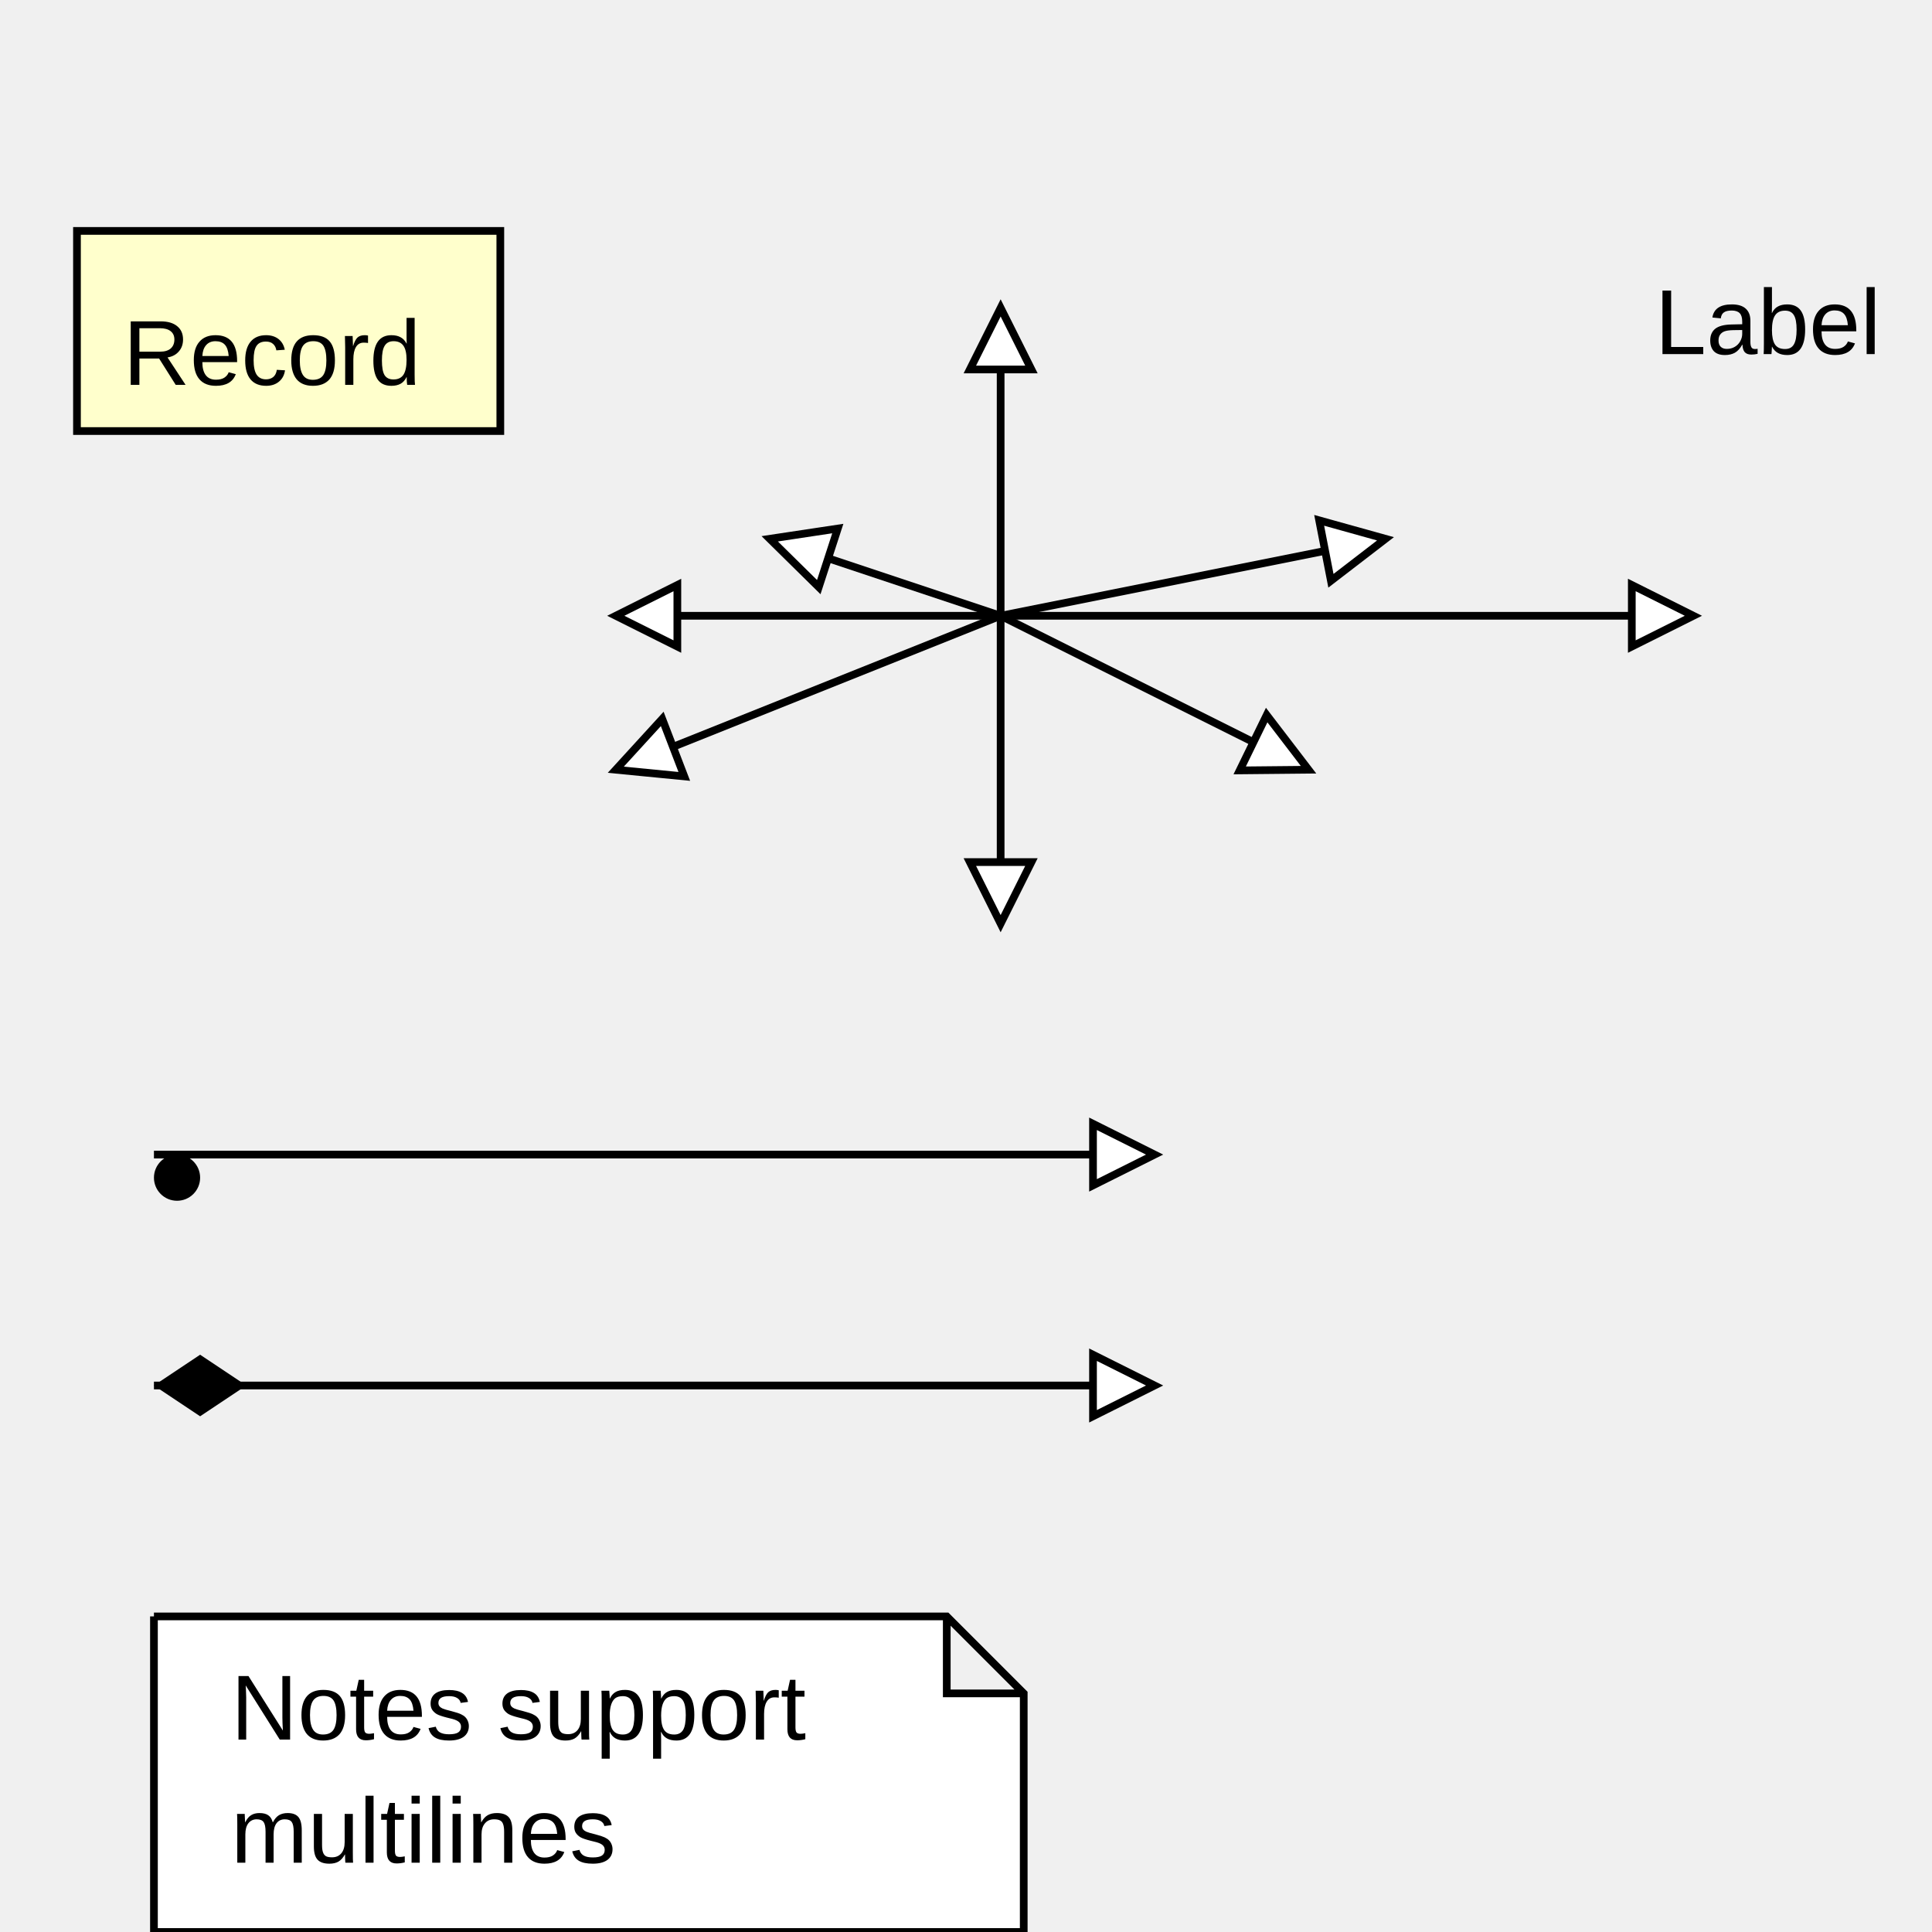
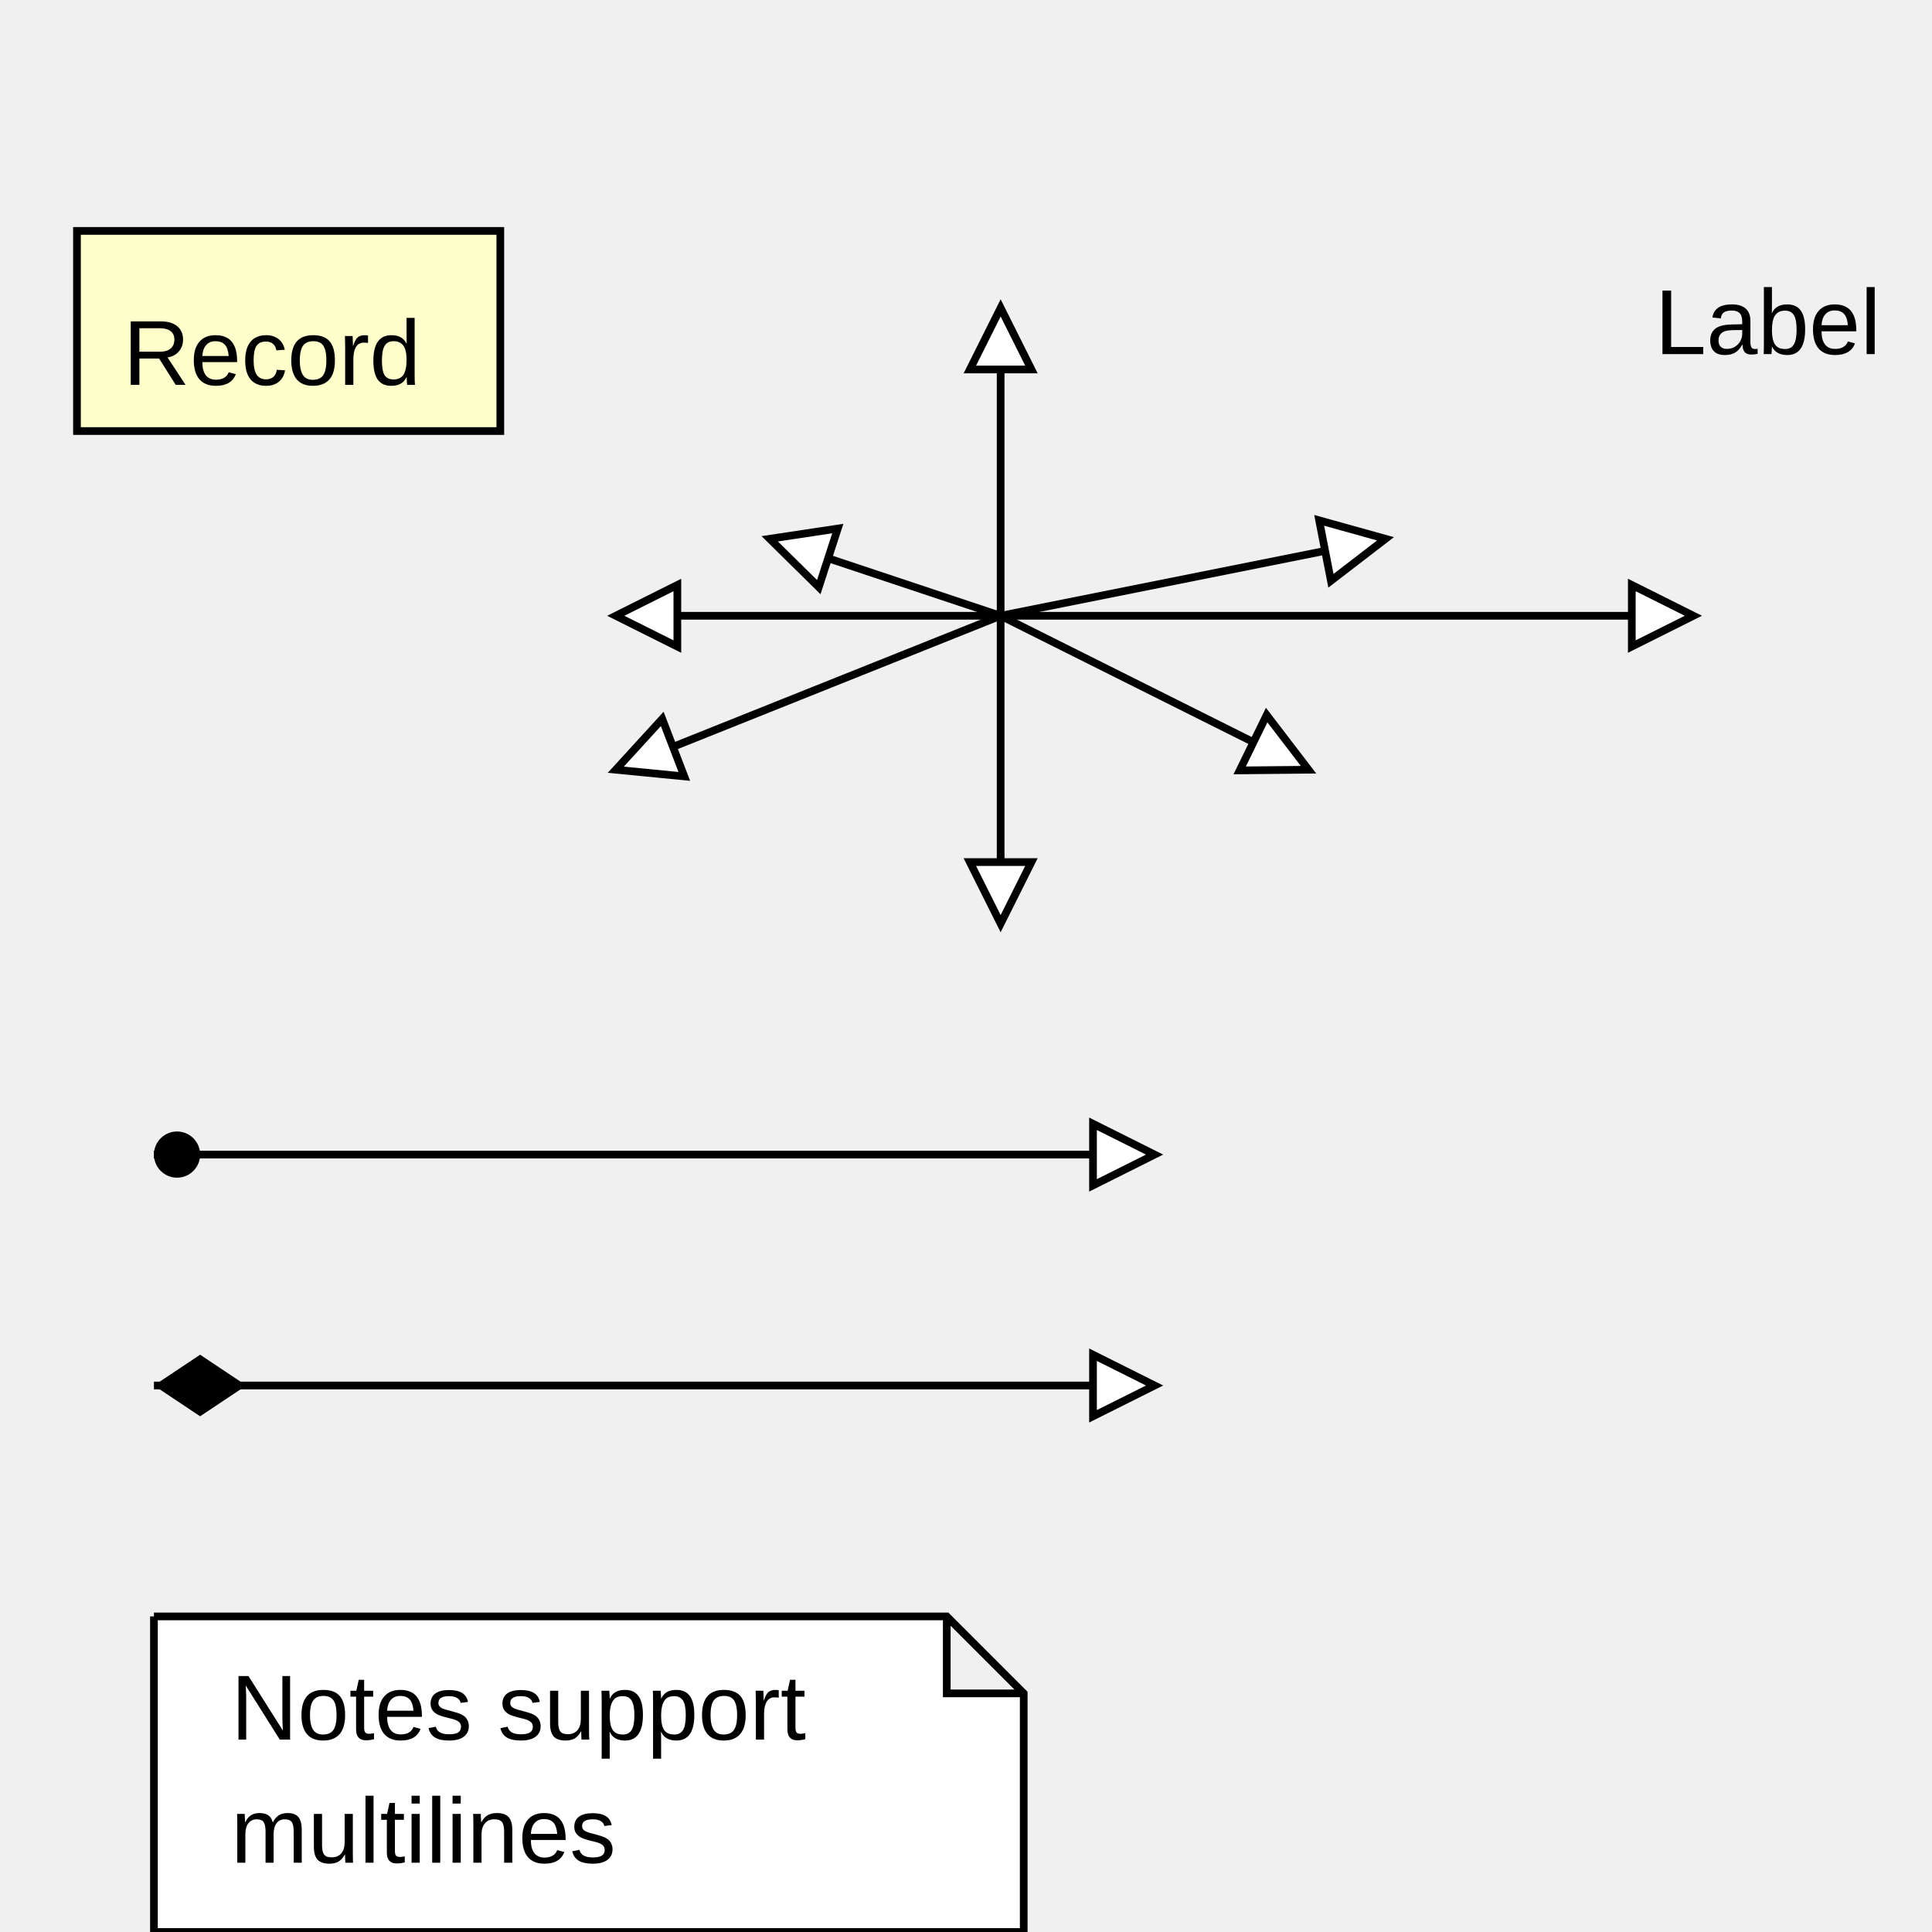
<svg xmlns="http://www.w3.org/2000/svg" width="251" height="251" font-family="Arial, Helvetica, sans-serif">
  <rect stroke="black" fill="#ffffcc" x="10" y="30" width="55" height="26" />
  <text font-family="Arial" Helvetica="sans-serif" font-size="12px" x="16" y="50">Record</text>
  <path stroke="black" d="M130,80 L180,70" />
  <g transform="rotate(-11 180 70)">
    <path stroke="black" fill="#ffffff" d="M180,70 l-8,-4 l 0,8 Z" />
  </g>
  <path stroke="black" d="M130,80 L100,70" />
  <g transform="rotate(198 100 70)">
    <path stroke="black" fill="#ffffff" d="M100,70 l-8,-4 l 0,8 Z" />
  </g>
  <path stroke="black" d="M130,80 L80,100" />
  <g transform="rotate(159 80 100)">
    <path stroke="black" fill="#ffffff" d="M80,100 l-8,-4 l 0,8 Z" />
  </g>
  <path stroke="black" d="M130,80 L170,100" />
  <g transform="rotate(26 170 100)">
    <path stroke="black" fill="#ffffff" d="M170,100 l-8,-4 l 0,8 Z" />
  </g>
  <path stroke="black" d="M130,80 L220,80" />
  <g transform="rotate(0 220 80)">
    <path stroke="black" fill="#ffffff" d="M220,80 l-8,-4 l 0,8 Z" />
  </g>
  <path stroke="black" d="M130,80 L80,80" />
  <g transform="rotate(180 80 80)">
    <path stroke="black" fill="#ffffff" d="M80,80 l-8,-4 l 0,8 Z" />
  </g>
  <path stroke="black" d="M130,80 L130,40" />
  <g transform="rotate(-90 130 40)">
    <path stroke="black" fill="#ffffff" d="M130,40 l-8,-4 l 0,8 Z" />
  </g>
  <path stroke="black" d="M130,80 L130,120" />
  <g transform="rotate(90 130 120)">
    <path stroke="black" fill="#ffffff" d="M130,120 l-8,-4 l 0,8 Z" />
  </g>
  <text font-family="Arial" Helvetica="sans-serif" font-size="12px" x="215" y="46">Label</text>
  <path stroke="black" d="M20,150 L150,150" />
  <g transform="rotate(0 20 150)">
-     <circle class="arrow-tail" cx="23" cy="153" r="3" />\n</g>
+     <circle class="arrow-tail" cx="23" cy="150" r="3" />\n</g>
  <g transform="rotate(0 150 150)">
    <path stroke="black" fill="#ffffff" d="M150,150 l-8,-4 l 0,8 Z" />
  </g>
  <path stroke="black" d="M20,180 L150,180" />
  <g transform="rotate(0 20 180)">
    <path class="arrow-tail" d="M20,180 l 6,-4 6,4 -6,4 -6,-4" />
  </g>
  <g transform="rotate(0 150 180)">
    <path stroke="black" fill="#ffffff" d="M150,180 l-8,-4 l 0,8 Z" />
  </g>
  <path stroke="black" fill="#ffffff" d="M20,210 v 41 h 113 v -31 l -10,-10 L 20,210 M133,220 h -10 v -10" />
  <text font-family="Arial,Helvetica,sans-serif" font-size="12px" x="30" y="226">Notes support</text>
  <text font-family="Arial,Helvetica,sans-serif" font-size="12px" x="30" y="242">multilines</text>
</svg>
